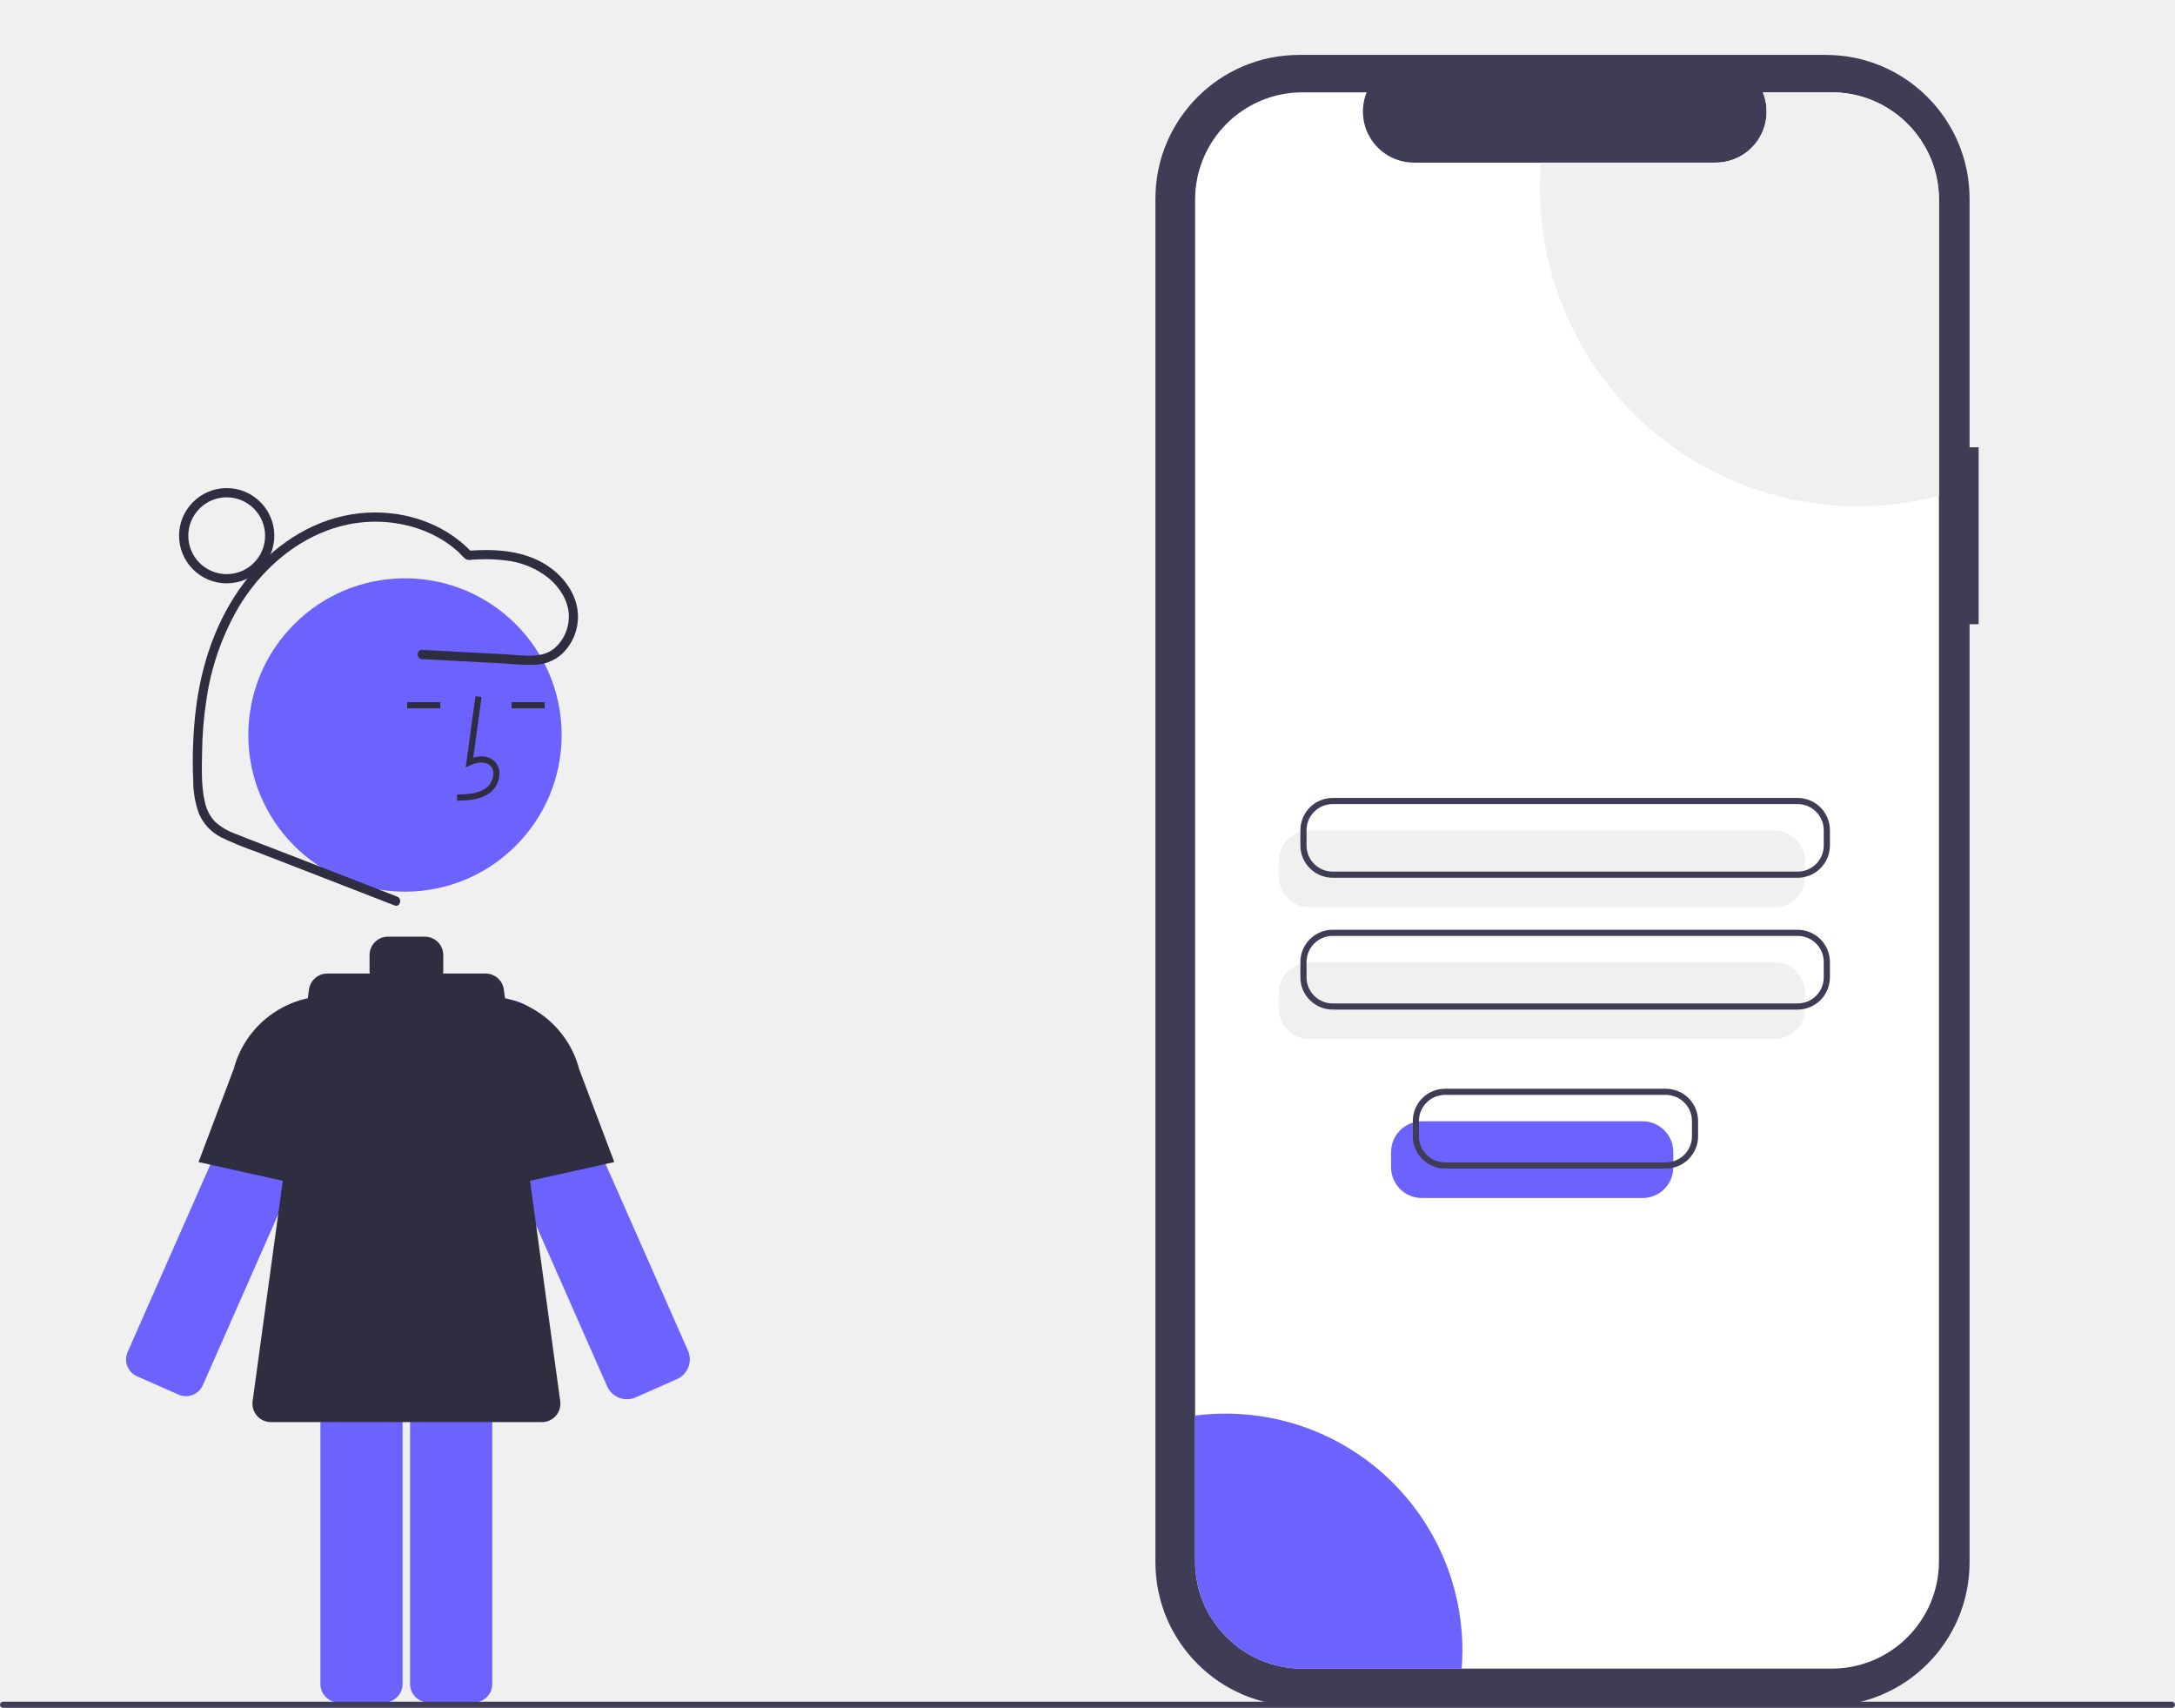
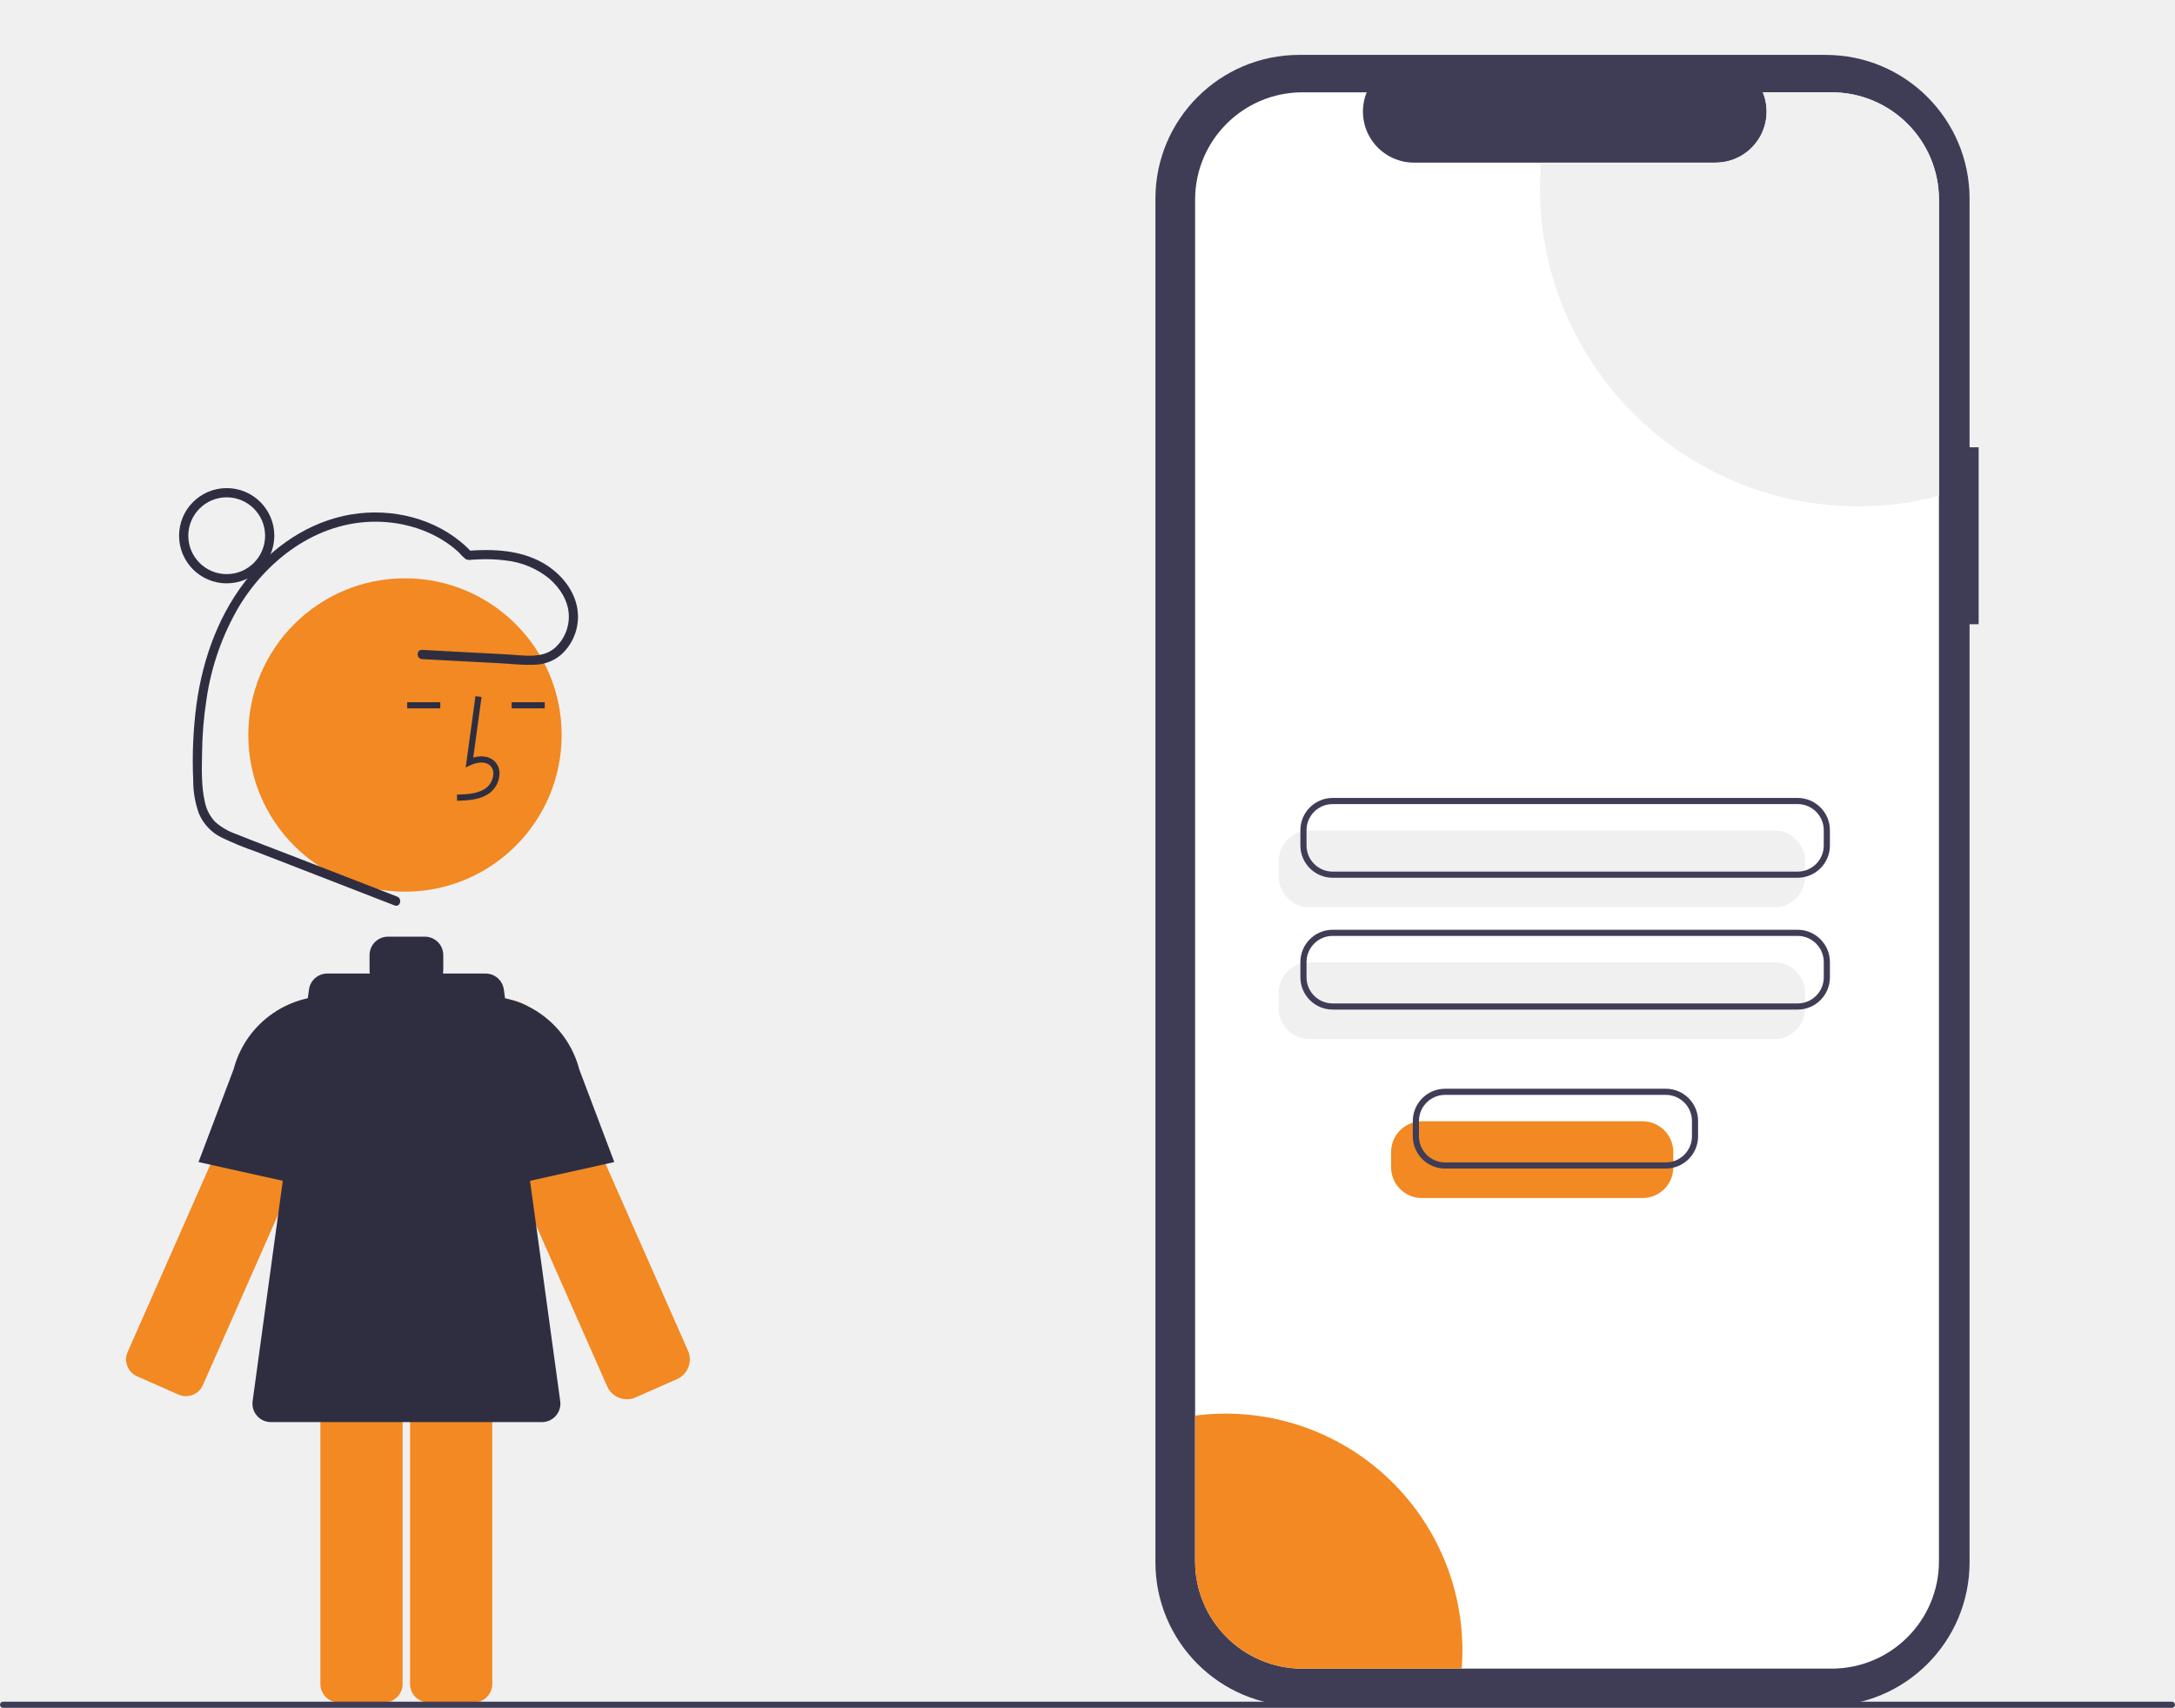
<svg xmlns="http://www.w3.org/2000/svg" width="708" height="555.867" viewBox="0 0 708 555.867" role="img" artist="Katerina Limpitsouni" source="https://undraw.co/">
-   <path id="b10fb2cf-c586-4c5f-9fbf-e678f5ffa3db-610" data-name="Path 133" d="M890.465,679.515a211.722,211.722,0,0,1-46.196,37.27c-.392.241-.79.467-1.189.7l-27.639-24.463c.29-.27.612-.572.958-.905C836.992,672.563,939.229,535.838,946.042,502.544,945.572,505.317,952.189,614.094,890.465,679.515Z" transform="translate(-246 -172.0663)" fill="#f0f0f0" />
-   <path id="a32c10c7-75df-4179-a648-6a8d2a687209-611" data-name="Path 134" d="M849.602,721.505c-.523.125-1.054.241-1.588.348l-20.735-18.353c.405-.141.879-.309,1.42-.496,8.897-3.15,35.394-12.66,61.764-23.492,28.334-11.644,56.533-24.8,62.598-33.227C951.76,648.244,911.686,707.622,849.602,721.505Z" transform="translate(-246 -172.0663)" fill="#f0f0f0" />
+   <path id="b10fb2cf-c586-4c5f-9fbf-e678f5ffa3db-36" data-name="Path 133" d="M890.465,679.515a211.722,211.722,0,0,1-46.196,37.27c-.392.241-.79.467-1.189.7l-27.639-24.463c.29-.27.612-.572.958-.905C836.992,672.563,939.229,535.838,946.042,502.544,945.572,505.317,952.189,614.094,890.465,679.515Z" transform="translate(-246 -172.0663)" fill="#f0f0f0" />
+   <path id="a32c10c7-75df-4179-a648-6a8d2a687209-37" data-name="Path 134" d="M849.602,721.505c-.523.125-1.054.241-1.588.348l-20.735-18.353c.405-.141.879-.309,1.42-.496,8.897-3.15,35.394-12.66,61.764-23.492,28.334-11.644,56.533-24.8,62.598-33.227C951.76,648.244,911.686,707.622,849.602,721.505Z" transform="translate(-246 -172.0663)" fill="#f0f0f0" />
  <path d="M890.082,317.646h-2.953V236.753a46.819,46.819,0,0,0-46.819-46.819H668.926a46.819,46.819,0,0,0-46.819,46.819v443.789a46.819,46.819,0,0,0,46.819,46.819H840.31a46.819,46.819,0,0,0,46.819-46.819V375.228h2.953Z" transform="translate(-246 -172.0663)" fill="#3f3d56" />
  <path d="M877.163,237.074V680.217a34.957,34.957,0,0,1-34.969,34.957H669.984a34.954,34.954,0,0,1-34.957-34.957V237.074a34.954,34.954,0,0,1,34.957-34.957h20.898a16.619,16.619,0,0,0,15.383,22.88h98.181a16.601,16.601,0,0,0,15.384-22.88H842.193A34.957,34.957,0,0,1,877.163,237.074Z" transform="translate(-246 -172.0663)" fill="#fff" />
  <path d="M823.595,467.355H672.228a10.011,10.011,0,0,1-10-10v-4.978a10.011,10.011,0,0,1,10-10h151.367a10.011,10.011,0,0,1,10,10v4.978A10.011,10.011,0,0,1,823.595,467.355Z" transform="translate(-246 -172.0663)" fill="#f0f0f0" />
  <path d="M823.595,510.262H672.228a10.011,10.011,0,0,1-10-10v-4.978a10.011,10.011,0,0,1,10-10h151.367a10.011,10.011,0,0,1,10,10v4.978A10.011,10.011,0,0,1,823.595,510.262Z" transform="translate(-246 -172.0663)" fill="#f0f0f0" />
  <path d="M831.166,457.759H679.8a10.512,10.512,0,0,1-10.5-10.5v-4.978a10.512,10.512,0,0,1,10.5-10.5h151.367a10.512,10.512,0,0,1,10.5,10.5v4.978A10.512,10.512,0,0,1,831.166,457.759Zm-151.367-23.978a8.51,8.51,0,0,0-8.5,8.5v4.978a8.51,8.51,0,0,0,8.5,8.5h151.367a8.51,8.51,0,0,0,8.5-8.5v-4.978a8.51,8.51,0,0,0-8.5-8.5Z" transform="translate(-246 -172.0663)" fill="#3f3d56" />
  <path d="M831.166,500.666H679.8a10.512,10.512,0,0,1-10.5-10.5V485.189a10.512,10.512,0,0,1,10.5-10.5h151.367a10.512,10.512,0,0,1,10.5,10.5v4.978A10.512,10.512,0,0,1,831.166,500.666ZM679.8,476.689a8.51,8.51,0,0,0-8.5,8.5v4.978a8.51,8.51,0,0,0,8.5,8.5h151.367a8.51,8.51,0,0,0,8.5-8.5V485.189a8.51,8.51,0,0,0-8.5-8.5Z" transform="translate(-246 -172.0663)" fill="#3f3d56" />
  <path d="M877.163,237.074V333.464A103.539,103.539,0,0,1,747.28,233.389q0-4.24.341-8.392h56.826a16.601,16.601,0,0,0,15.384-22.88H842.193A34.957,34.957,0,0,1,877.163,237.074Z" transform="translate(-246 -172.0663)" fill="#f0f0f0" />
-   <path d="M722.041,709.154c0,2.032-.076,4.038-.24,6.02H669.984a34.954,34.954,0,0,1-34.957-34.957v-47.4a77.073,77.073,0,0,1,87.013,76.337Z" transform="translate(-246 -172.0663)" fill="#6c63ff" />
-   <path d="M304.121,625.985a6.007,6.007,0,0,0,7.911-3.067l46.679-105.794a13.379,13.379,0,0,0-17.077-17.876h-0a13.199,13.199,0,0,0-6.75,5.78,13.649,13.649,0,0,0-.654,1.293l-46.679,105.794a6,6,0,0,0,3.067,7.912Z" transform="translate(-246 -172.0663)" fill="#6c63ff" />
+   <path d="M722.041,709.154c0,2.032-.076,4.038-.24,6.02H669.984a34.954,34.954,0,0,1-34.957-34.957v-47.4a77.073,77.073,0,0,1,87.013,76.337Z" transform="translate(-246 -172.0663)" fill="#f28922" />
+   <path d="M304.121,625.985a6.007,6.007,0,0,0,7.911-3.067l46.679-105.794a13.379,13.379,0,0,0-17.077-17.876h-0a13.199,13.199,0,0,0-6.75,5.78,13.649,13.649,0,0,0-.654,1.293l-46.679,105.794a6,6,0,0,0,3.067,7.912Z" transform="translate(-246 -172.0663)" fill="#f28922" />
  <path d="M356.795,560.557l-46.172-10.261,11.428-30.232a31.95,31.95,0,0,1,34.299-23.628l.445.049Z" transform="translate(-246 -172.0663)" fill="#2f2e41" />
-   <path d="M450.055,627.498a7.028,7.028,0,0,1-6.412-4.177L396.964,517.527a14.381,14.381,0,0,1,25.609-12.997v-0a14.618,14.618,0,0,1,.703,1.388l46.679,105.794a7,7,0,0,1-3.579,9.23l-13.961,6.16-.007-.016A6.944,6.944,0,0,1,450.055,627.498Z" transform="translate(-246 -172.0663)" fill="#6c63ff" />
-   <path d="M385.485,591.169a6.007,6.007,0,0,0-6,6V720.183a6.007,6.007,0,0,0,6,6H400.245a6.007,6.007,0,0,0,6-6V597.169a6.007,6.007,0,0,0-6-6Z" transform="translate(-246 -172.0663)" fill="#6c63ff" />
-   <path d="M356.293,591.169a6.007,6.007,0,0,0-6,6V720.183a6.007,6.007,0,0,0,6,6h14.76a6.007,6.007,0,0,0,6-6V597.169a6.007,6.007,0,0,0-6-6Z" transform="translate(-246 -172.0663)" fill="#6c63ff" />
-   <circle cx="131.828" cy="239.224" r="51" fill="#6c63ff" />
+   <path d="M450.055,627.498a7.028,7.028,0,0,1-6.412-4.177L396.964,517.527a14.381,14.381,0,0,1,25.609-12.997v-0a14.618,14.618,0,0,1,.703,1.388l46.679,105.794a7,7,0,0,1-3.579,9.23l-13.961,6.16-.007-.016A6.944,6.944,0,0,1,450.055,627.498Z" transform="translate(-246 -172.0663)" fill="#f28922" />
+   <path d="M385.485,591.169a6.007,6.007,0,0,0-6,6V720.183a6.007,6.007,0,0,0,6,6H400.245a6.007,6.007,0,0,0,6-6V597.169a6.007,6.007,0,0,0-6-6Z" transform="translate(-246 -172.0663)" fill="#f28922" />
+   <path d="M356.293,591.169a6.007,6.007,0,0,0-6,6V720.183a6.007,6.007,0,0,0,6,6h14.76a6.007,6.007,0,0,0,6-6V597.169a6.007,6.007,0,0,0-6-6Z" transform="translate(-246 -172.0663)" fill="#f28922" />
+   <circle cx="131.828" cy="239.224" r="51" fill="#f28922" />
  <path d="M394.8,432.699c3.306-.092,7.42-.207,10.59-2.522a8.133,8.133,0,0,0,3.2-6.073,5.471,5.471,0,0,0-1.86-4.493c-1.656-1.399-4.073-1.727-6.678-.961l2.699-19.726-1.981-.271L397.596,421.843l1.655-.759c1.918-.88,4.552-1.328,6.188.055a3.515,3.515,0,0,1,1.153,2.896,6.147,6.147,0,0,1-2.381,4.528c-2.467,1.802-5.746,2.034-9.466,2.138Z" transform="translate(-246 -172.0663)" fill="#2f2e41" />
  <rect x="166.55" y="228.559" width="10.772" height="2" fill="#2f2e41" />
  <rect x="132.55" y="228.559" width="10.772" height="2" fill="#2f2e41" />
  <path d="M428.362,628.119l-18.356-134a6,6,0,0,0-5.945-5.186H390.205a6.025,6.025,0,0,0,.09-1v-5a6,6,0,0,0-6-6h-12a6,6,0,0,0-6,6v5a6.025,6.025,0,0,0,.09,1H352.53a6,6,0,0,0-5.945,5.186l-18.356,134a6,6,0,0,0,5.944,6.814h88.244A6,6,0,0,0,428.362,628.119Z" transform="translate(-246 -172.0663)" fill="#2f2e41" />
  <path d="M399.795,560.557V496.486l.445-.049a31.961,31.961,0,0,1,34.315,23.68l11.411,30.18Z" transform="translate(-246 -172.0663)" fill="#2f2e41" />
  <path d="M375.26,463.882l-35.275-13.692c-5.768-2.239-11.569-4.41-17.307-6.726a19.726,19.726,0,0,1-6.662-3.926,13.09,13.09,0,0,1-3.321-6.427c-1.223-5.171-1.002-10.825-.915-16.102a122.699,122.699,0,0,1,1.422-17.241,83.286,83.286,0,0,1,10.65-30.38c9.893-16.232,26.937-28.444,46.543-27.469,9.077.451,18.206,3.708,24.949,9.914a15.751,15.751,0,0,0,2.355,2.282,3.268,3.268,0,0,0,1.876.126q1.234-.079,2.471-.121a51.043,51.043,0,0,1,8.566.359,27.121,27.121,0,0,1,14.13,5.867c3.37,2.899,6.112,6.992,6.395,11.54a13.66,13.66,0,0,1-4.614,11.151c-4.209,3.547-10.213,2.3-15.261,2.033l-18.494-.98-9.37-.496c-1.929-.102-1.924,2.898,0,3l24.905,1.319c4.002.212,8.127.732,12.132.492a13.574,13.574,0,0,0,8.333-3.352,16.628,16.628,0,0,0,5.037-15.601c-1.284-6.138-5.852-11.215-11.207-14.235-7.286-4.11-15.988-4.504-24.141-3.896l1.061.439c-9.222-9.898-23.349-14.077-36.61-12.615-14.002,1.544-26.456,9.356-35.404,20.038-9.976,11.909-15.413,26.76-17.527,42.03a139.839,139.839,0,0,0-1.082,24.88,31.35,31.35,0,0,0,1.852,10.751,15.39,15.39,0,0,0,7.225,7.746,103.398,103.398,0,0,0,11.468,4.711L342.436,454.344l25.528,9.909,6.498,2.522c1.801.699,2.581-2.201.798-2.893Z" transform="translate(-246 -172.0663)" fill="#2f2e41" />
  <path d="M319.795,361.934a15.5,15.5,0,1,1,15.5-15.5A15.517,15.517,0,0,1,319.795,361.934Zm0-28a12.5,12.5,0,1,0,12.5,12.5A12.514,12.514,0,0,0,319.795,333.934Z" transform="translate(-246 -172.0663)" fill="#2f2e41" />
  <rect x="528.177" y="440.815" width="42.237" height="42.237" transform="translate(147.6141 -410.7547) rotate(37.40978)" fill="#f0f0f0" />
  <path d="M389.295,228.934a33.949,33.949,0,0,1,27.277,13.702l19.59-25.614-58.779-44.956-44.956,58.779,25.333,19.376A34.003,34.003,0,0,1,389.295,228.934Z" transform="translate(-246 -172.0663)" fill="#f0f0f0" />
  <path d="M953,727.934H247a1,1,0,0,1,0-2H953a1,1,0,0,1,0,2Z" transform="translate(-246 -172.0663)" fill="#3f3d56" />
-   <path d="M780.687,562.003H708.825a10.011,10.011,0,0,1-10-10v-4.978a10.011,10.011,0,0,1,10-10h71.862a10.011,10.011,0,0,1,10,10v4.978A10.011,10.011,0,0,1,780.687,562.003Z" transform="translate(-246 -172.0663)" fill="#6c63ff" />
+   <path d="M780.687,562.003H708.825a10.011,10.011,0,0,1-10-10v-4.978a10.011,10.011,0,0,1,10-10h71.862a10.011,10.011,0,0,1,10,10v4.978A10.011,10.011,0,0,1,780.687,562.003Z" transform="translate(-246 -172.0663)" fill="#f28922" />
  <path d="M788.259,552.407H716.397a10.512,10.512,0,0,1-10.5-10.5v-4.978a10.512,10.512,0,0,1,10.5-10.5h71.862a10.512,10.512,0,0,1,10.5,10.5v4.978A10.512,10.512,0,0,1,788.259,552.407Zm-71.862-23.978a8.51,8.51,0,0,0-8.5,8.5v4.978a8.51,8.51,0,0,0,8.5,8.5h71.862a8.51,8.51,0,0,0,8.5-8.5v-4.978a8.51,8.51,0,0,0-8.5-8.5Z" transform="translate(-246 -172.0663)" fill="#3f3d56" />
</svg>
